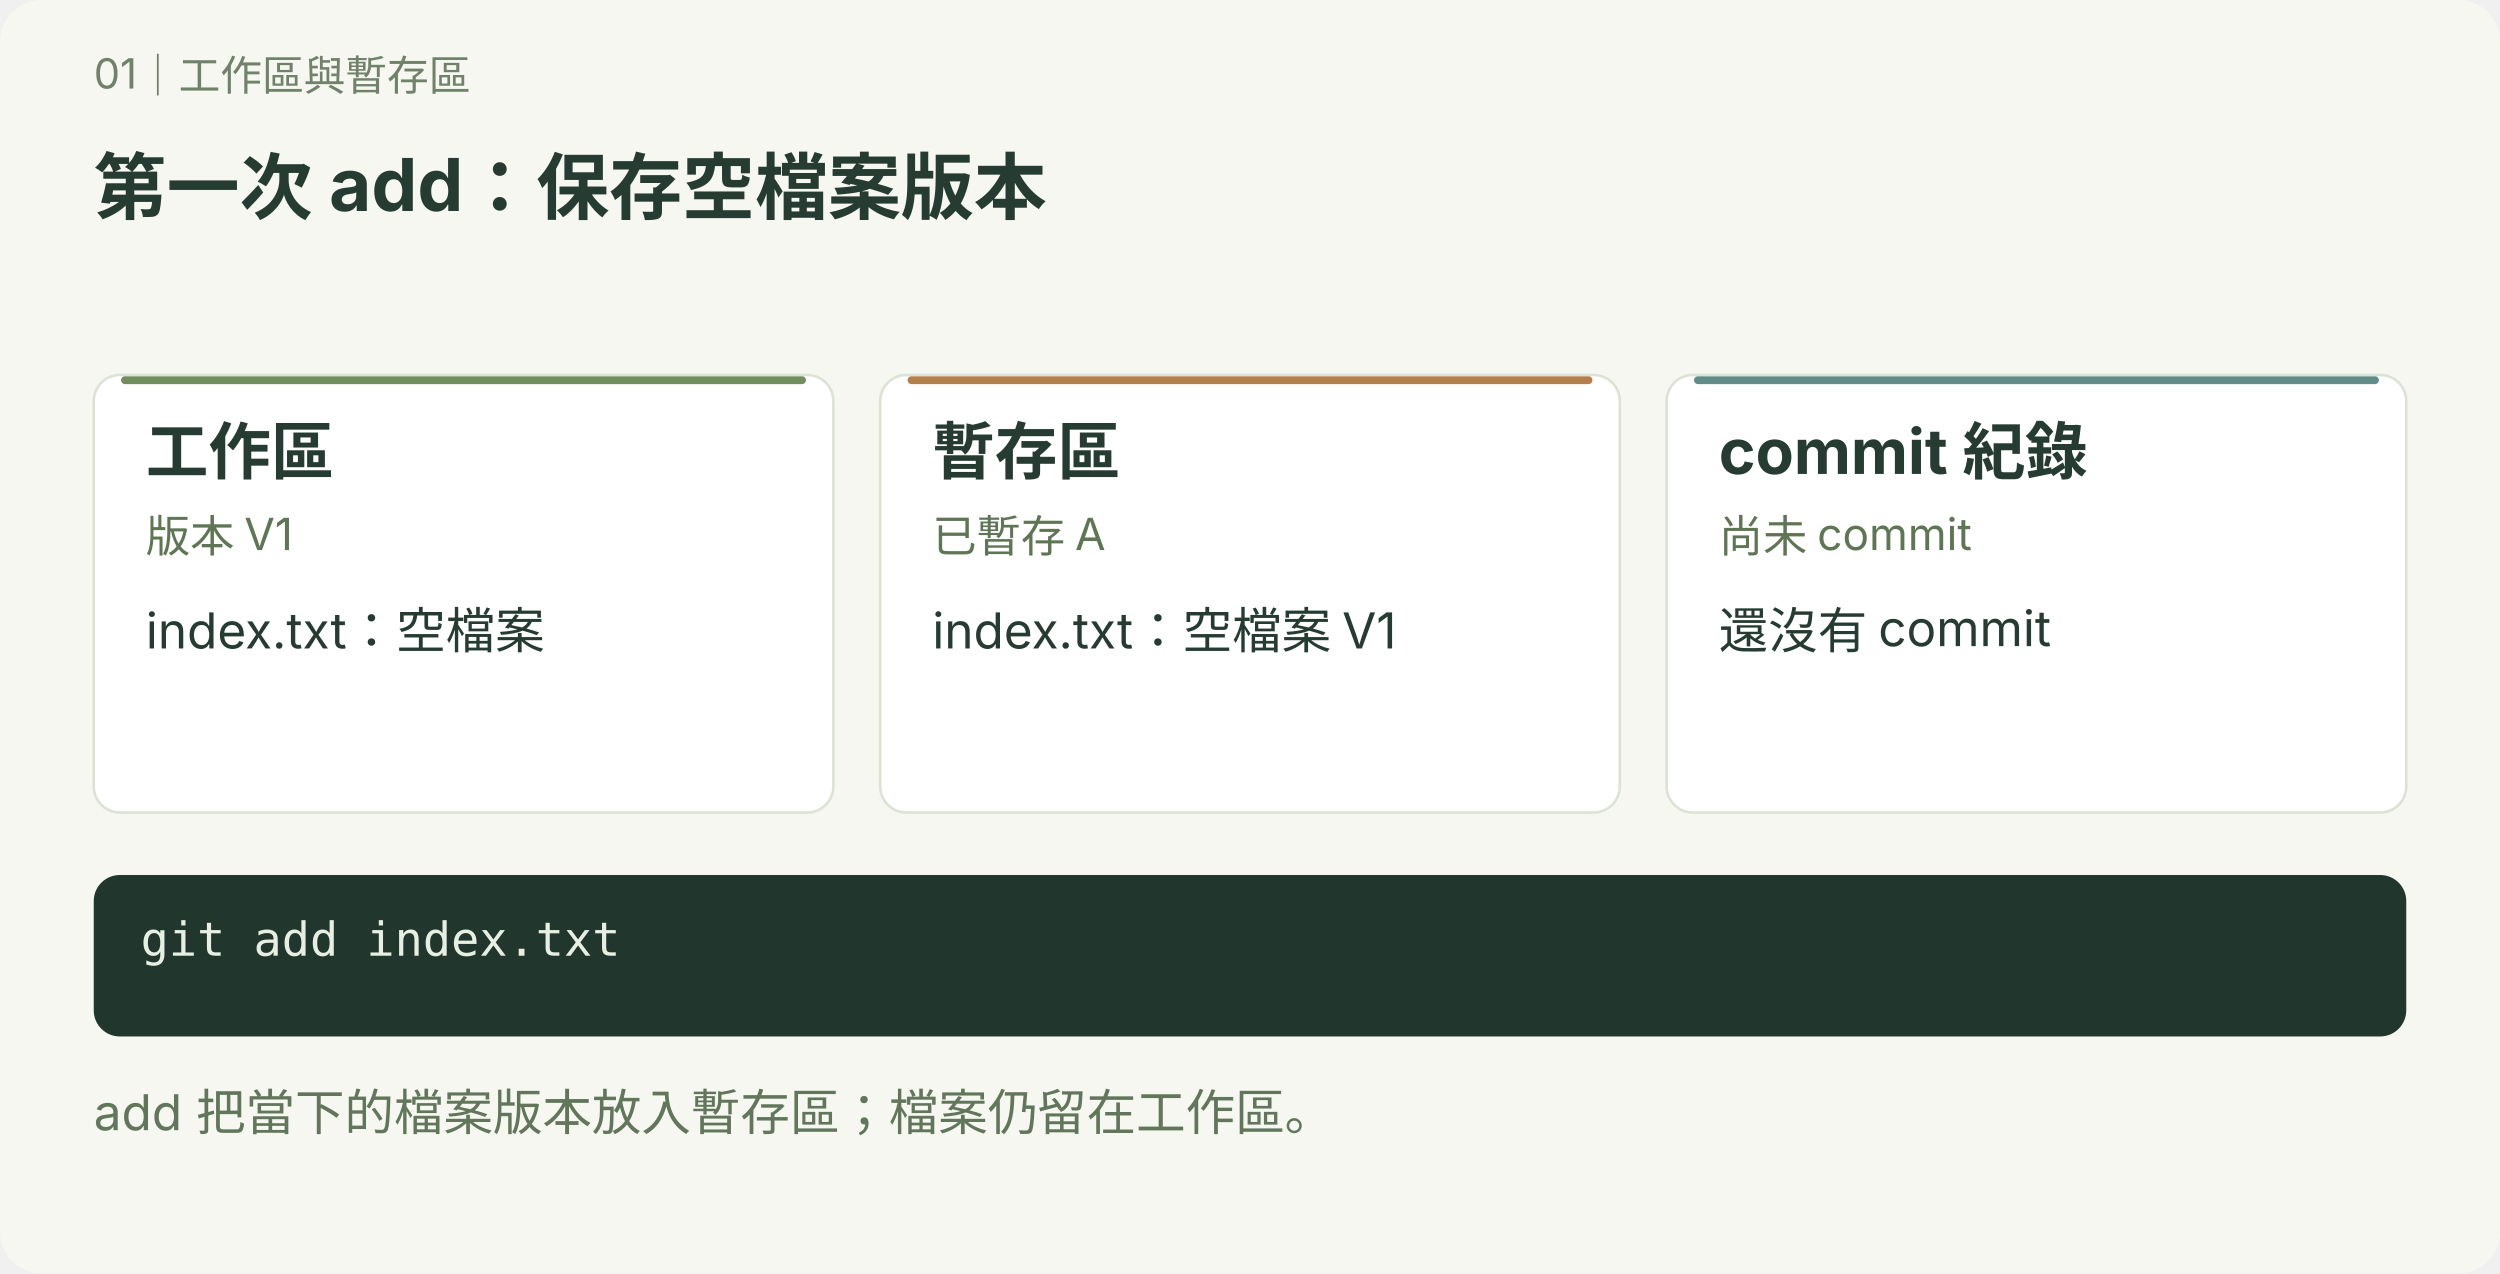
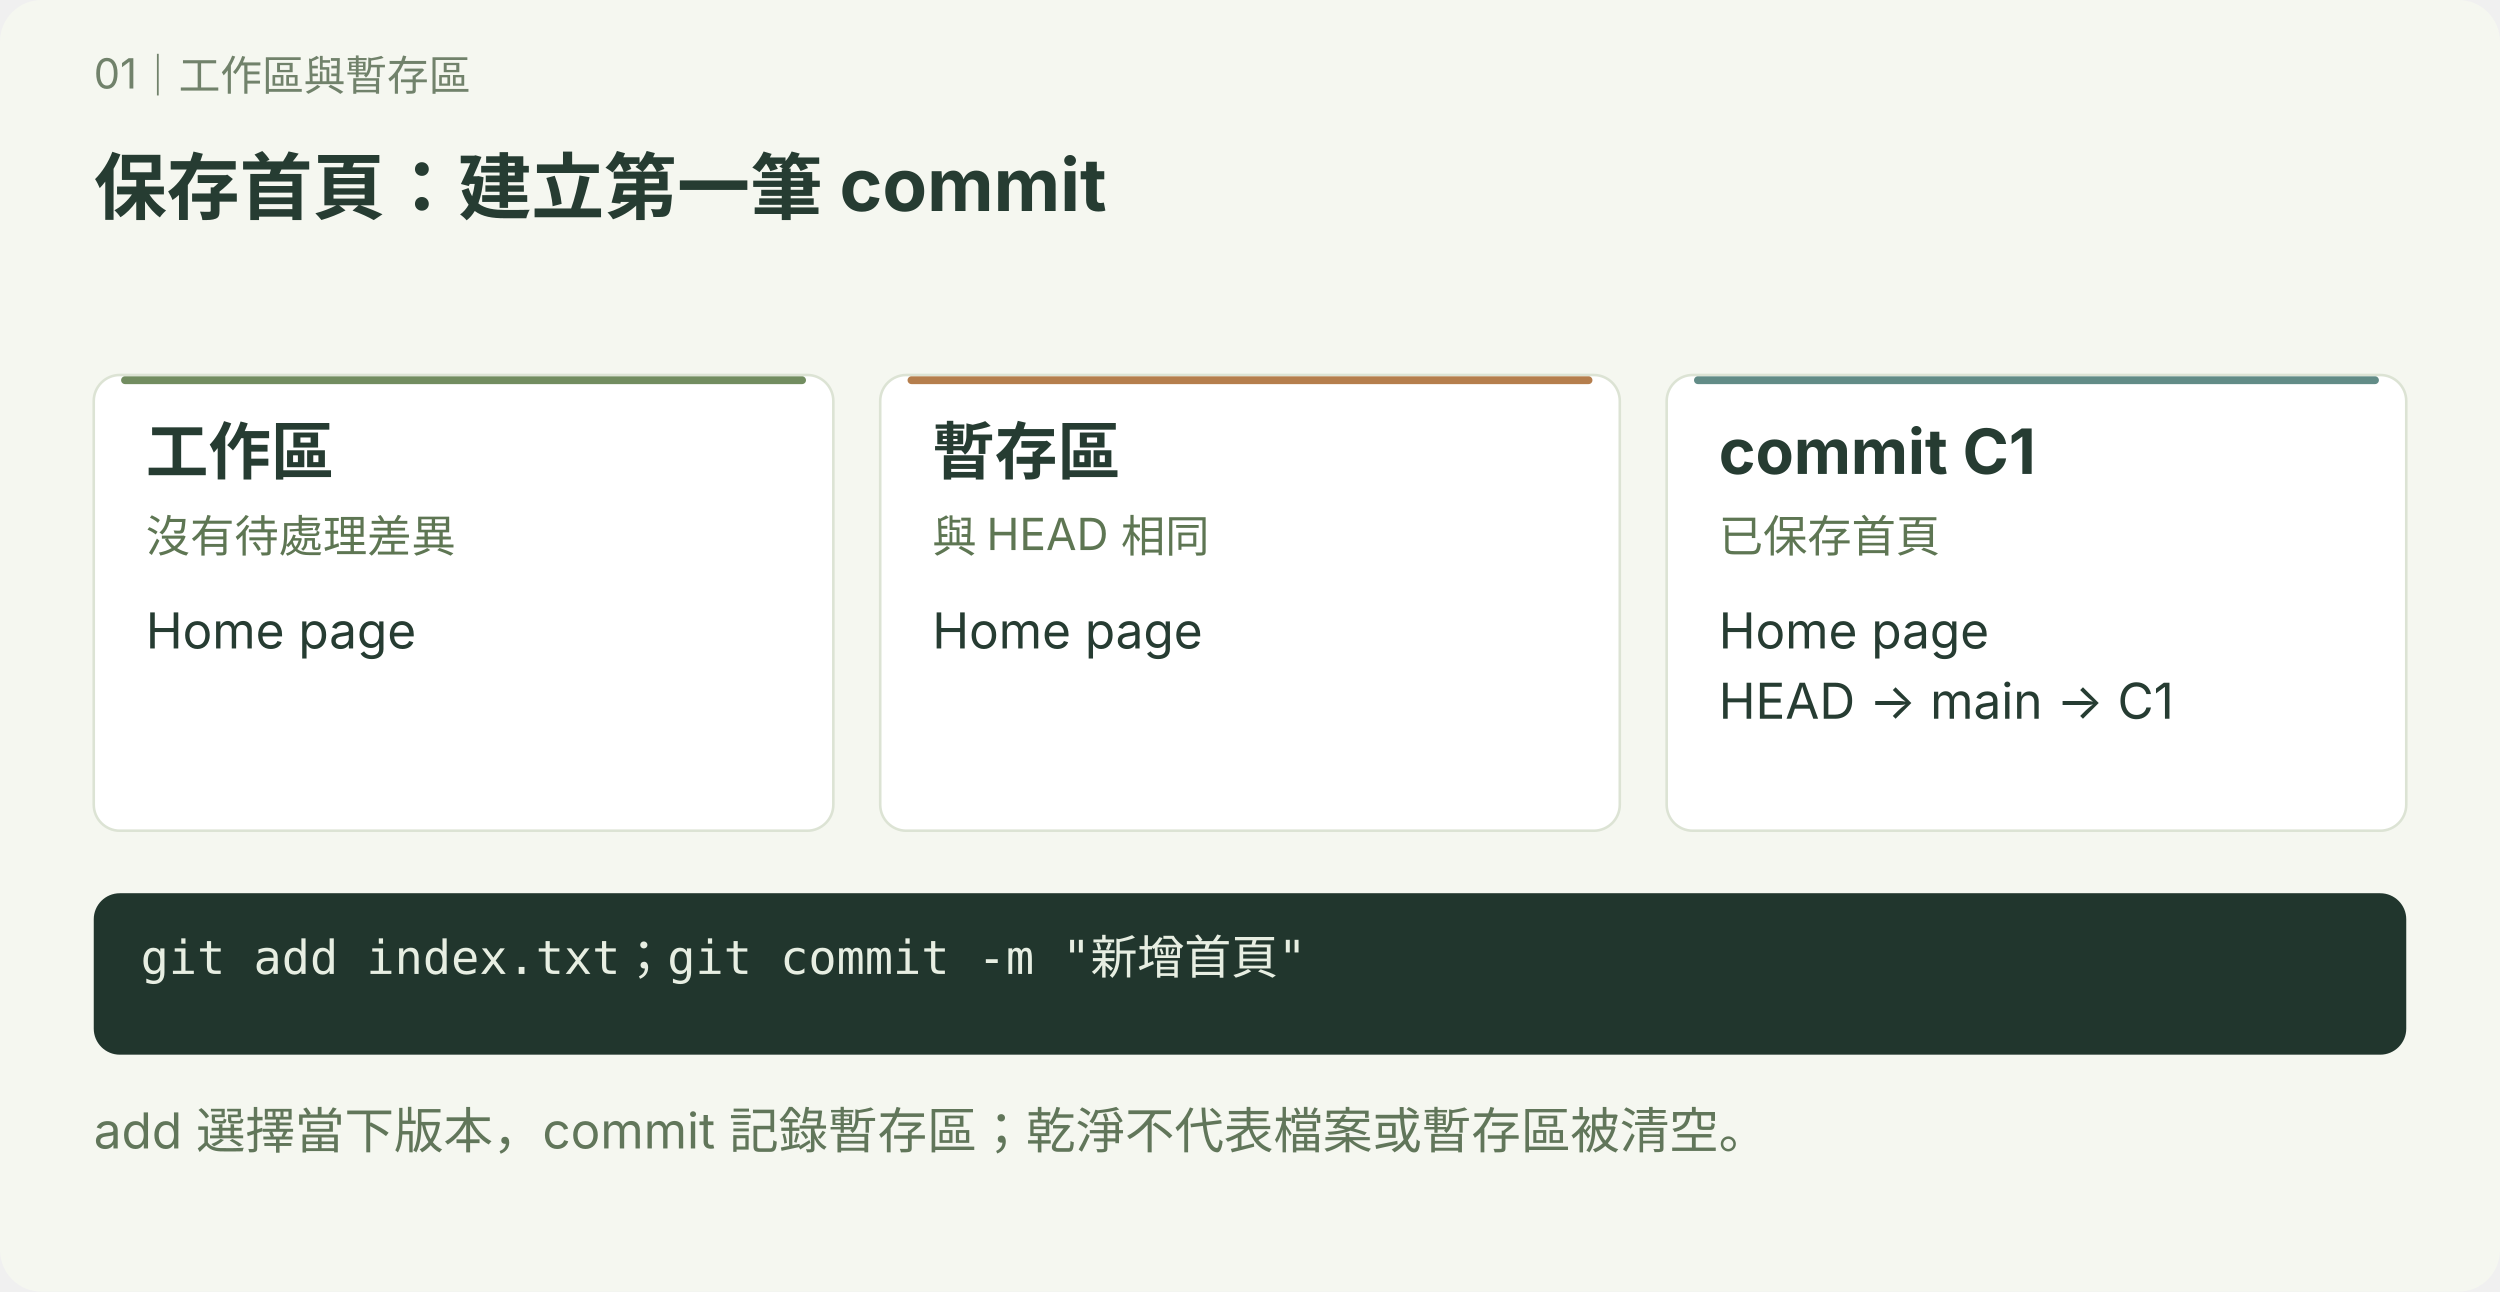
- <svg xmlns="http://www.w3.org/2000/svg" viewBox="0 0 960 489" width="960" height="489" role="img" aria-labelledby="diagram-title diagram-desc">
+ <svg xmlns="http://www.w3.org/2000/svg" viewBox="0 0 960 496" width="960" height="496" role="img" aria-labelledby="diagram-title diagram-desc">
  <style>text{font-family:system-ui,-apple-system,"Noto Sans TC","Microsoft JhengHei",sans-serif;fill:#263c32}.eyebrow{font-size:16px;fill:#71826b}.heading{font-size:28px;font-weight:650}.card-title{font-size:24px;font-weight:650}.tag{font-size:17px;fill:#5e7653}.body{font-size:19px}.command{font-size:18px;fill:#e7eee2;font-family:ui-monospace,SFMono-Regular,Consolas,monospace}.note{font-size:19px;fill:#61765a}.ref{font-size:16px;fill:#526c47}.commit{font-size:17px;font-weight:650}</style>
-   <rect width="960" height="489" rx="16" fill="#f5f7f0" />
+   <rect width="960" height="496" rx="16" fill="#f5f7f0" />
  <text x="36" y="34" class="eyebrow">
    <tspan x="36" dy="0">01｜工作區與暫存區</tspan>
  </text>
  <text x="36" y="82" class="heading">
-     <tspan x="36" dy="0">第一次 add：保存空檔案版本</tspan>
+     <tspan x="36" dy="0">保存首頁：建立第一筆 commit</tspan>
  </text>
-   <rect x="36" y="144" width="284" height="168" rx="10" fill="#ffffff" stroke="#dce3d4" />
+   <rect x="36" y="144" width="284" height="175" rx="10" fill="#ffffff" stroke="#dce3d4" />
  <path d="M 48 146 H 308" stroke="#728d60" stroke-width="3" stroke-linecap="round" />
  <text x="56" y="182" class="card-title">
    <tspan x="56" dy="0">工作區</tspan>
  </text>
  <text x="56" y="212" class="tag">
-     <tspan x="56" dy="0">版本 V1</tspan>
+     <tspan x="56" dy="0">沒有待處理差異</tspan>
  </text>
  <text x="56" y="249" class="body">
-     <tspan x="56" dy="0">index.txt：空檔案</tspan>
+     <tspan x="56" dy="0">Home page</tspan>
  </text>
-   <rect x="338" y="144" width="284" height="168" rx="10" fill="#ffffff" stroke="#dce3d4" />
+   <rect x="338" y="144" width="284" height="175" rx="10" fill="#ffffff" stroke="#dce3d4" />
  <path d="M 350 146 H 610" stroke="#b57e4d" stroke-width="3" stroke-linecap="round" />
  <text x="358" y="182" class="card-title">
    <tspan x="358" dy="0">暫存區</tspan>
  </text>
  <text x="358" y="212" class="tag">
-     <tspan x="358" dy="0">已暫存 A</tspan>
+     <tspan x="358" dy="0">與 HEAD 相同</tspan>
  </text>
  <text x="358" y="249" class="body">
-     <tspan x="358" dy="0">index.txt：空檔案 V1</tspan>
+     <tspan x="358" dy="0">Home page</tspan>
  </text>
-   <rect x="640" y="144" width="284" height="168" rx="10" fill="#ffffff" stroke="#dce3d4" />
+   <rect x="640" y="144" width="284" height="175" rx="10" fill="#ffffff" stroke="#dce3d4" />
  <path d="M 652 146 H 912" stroke="#628c87" stroke-width="3" stroke-linecap="round" />
  <text x="660" y="182" class="card-title">
-     <tspan x="660" dy="0">commit 紀錄</tspan>
+     <tspan x="660" dy="0">commit C1</tspan>
  </text>
  <text x="660" y="212" class="tag">
-     <tspan x="660" dy="0">尚未 commit</tspan>
+     <tspan x="660" dy="0">已保存首頁</tspan>
  </text>
  <text x="660" y="249" class="body">
-     <tspan x="660" dy="0">還沒有 commit</tspan>
+     <tspan x="660" dy="0">Home page</tspan>
+     <tspan x="660" dy="27">HEAD → main → C1</tspan>
  </text>
-   <rect x="36" y="336" width="888" height="62" rx="10" fill="#21362d" />
-   <text x="54" y="367" class="command">
-     <tspan x="54" dy="0">git add index.txt</tspan>
+   <rect x="36" y="343" width="888" height="62" rx="10" fill="#21362d" />
+   <text x="54" y="374" class="command">
+     <tspan x="54" dy="0">git add index.txt；git commit -m "新增首頁"</tspan>
  </text>
-   <text x="36" y="434" class="note">
-     <tspan x="36" dy="0">add 把當下的檔案版本放入暫存區；檔案仍留在工作區。</tspan>
+   <text x="36" y="441" class="note">
+     <tspan x="36" dy="0">add 選擇當下版本，commit 記錄暫存區；乾淨不代表檔案或暫存區被清空。</tspan>
  </text>
</svg>
